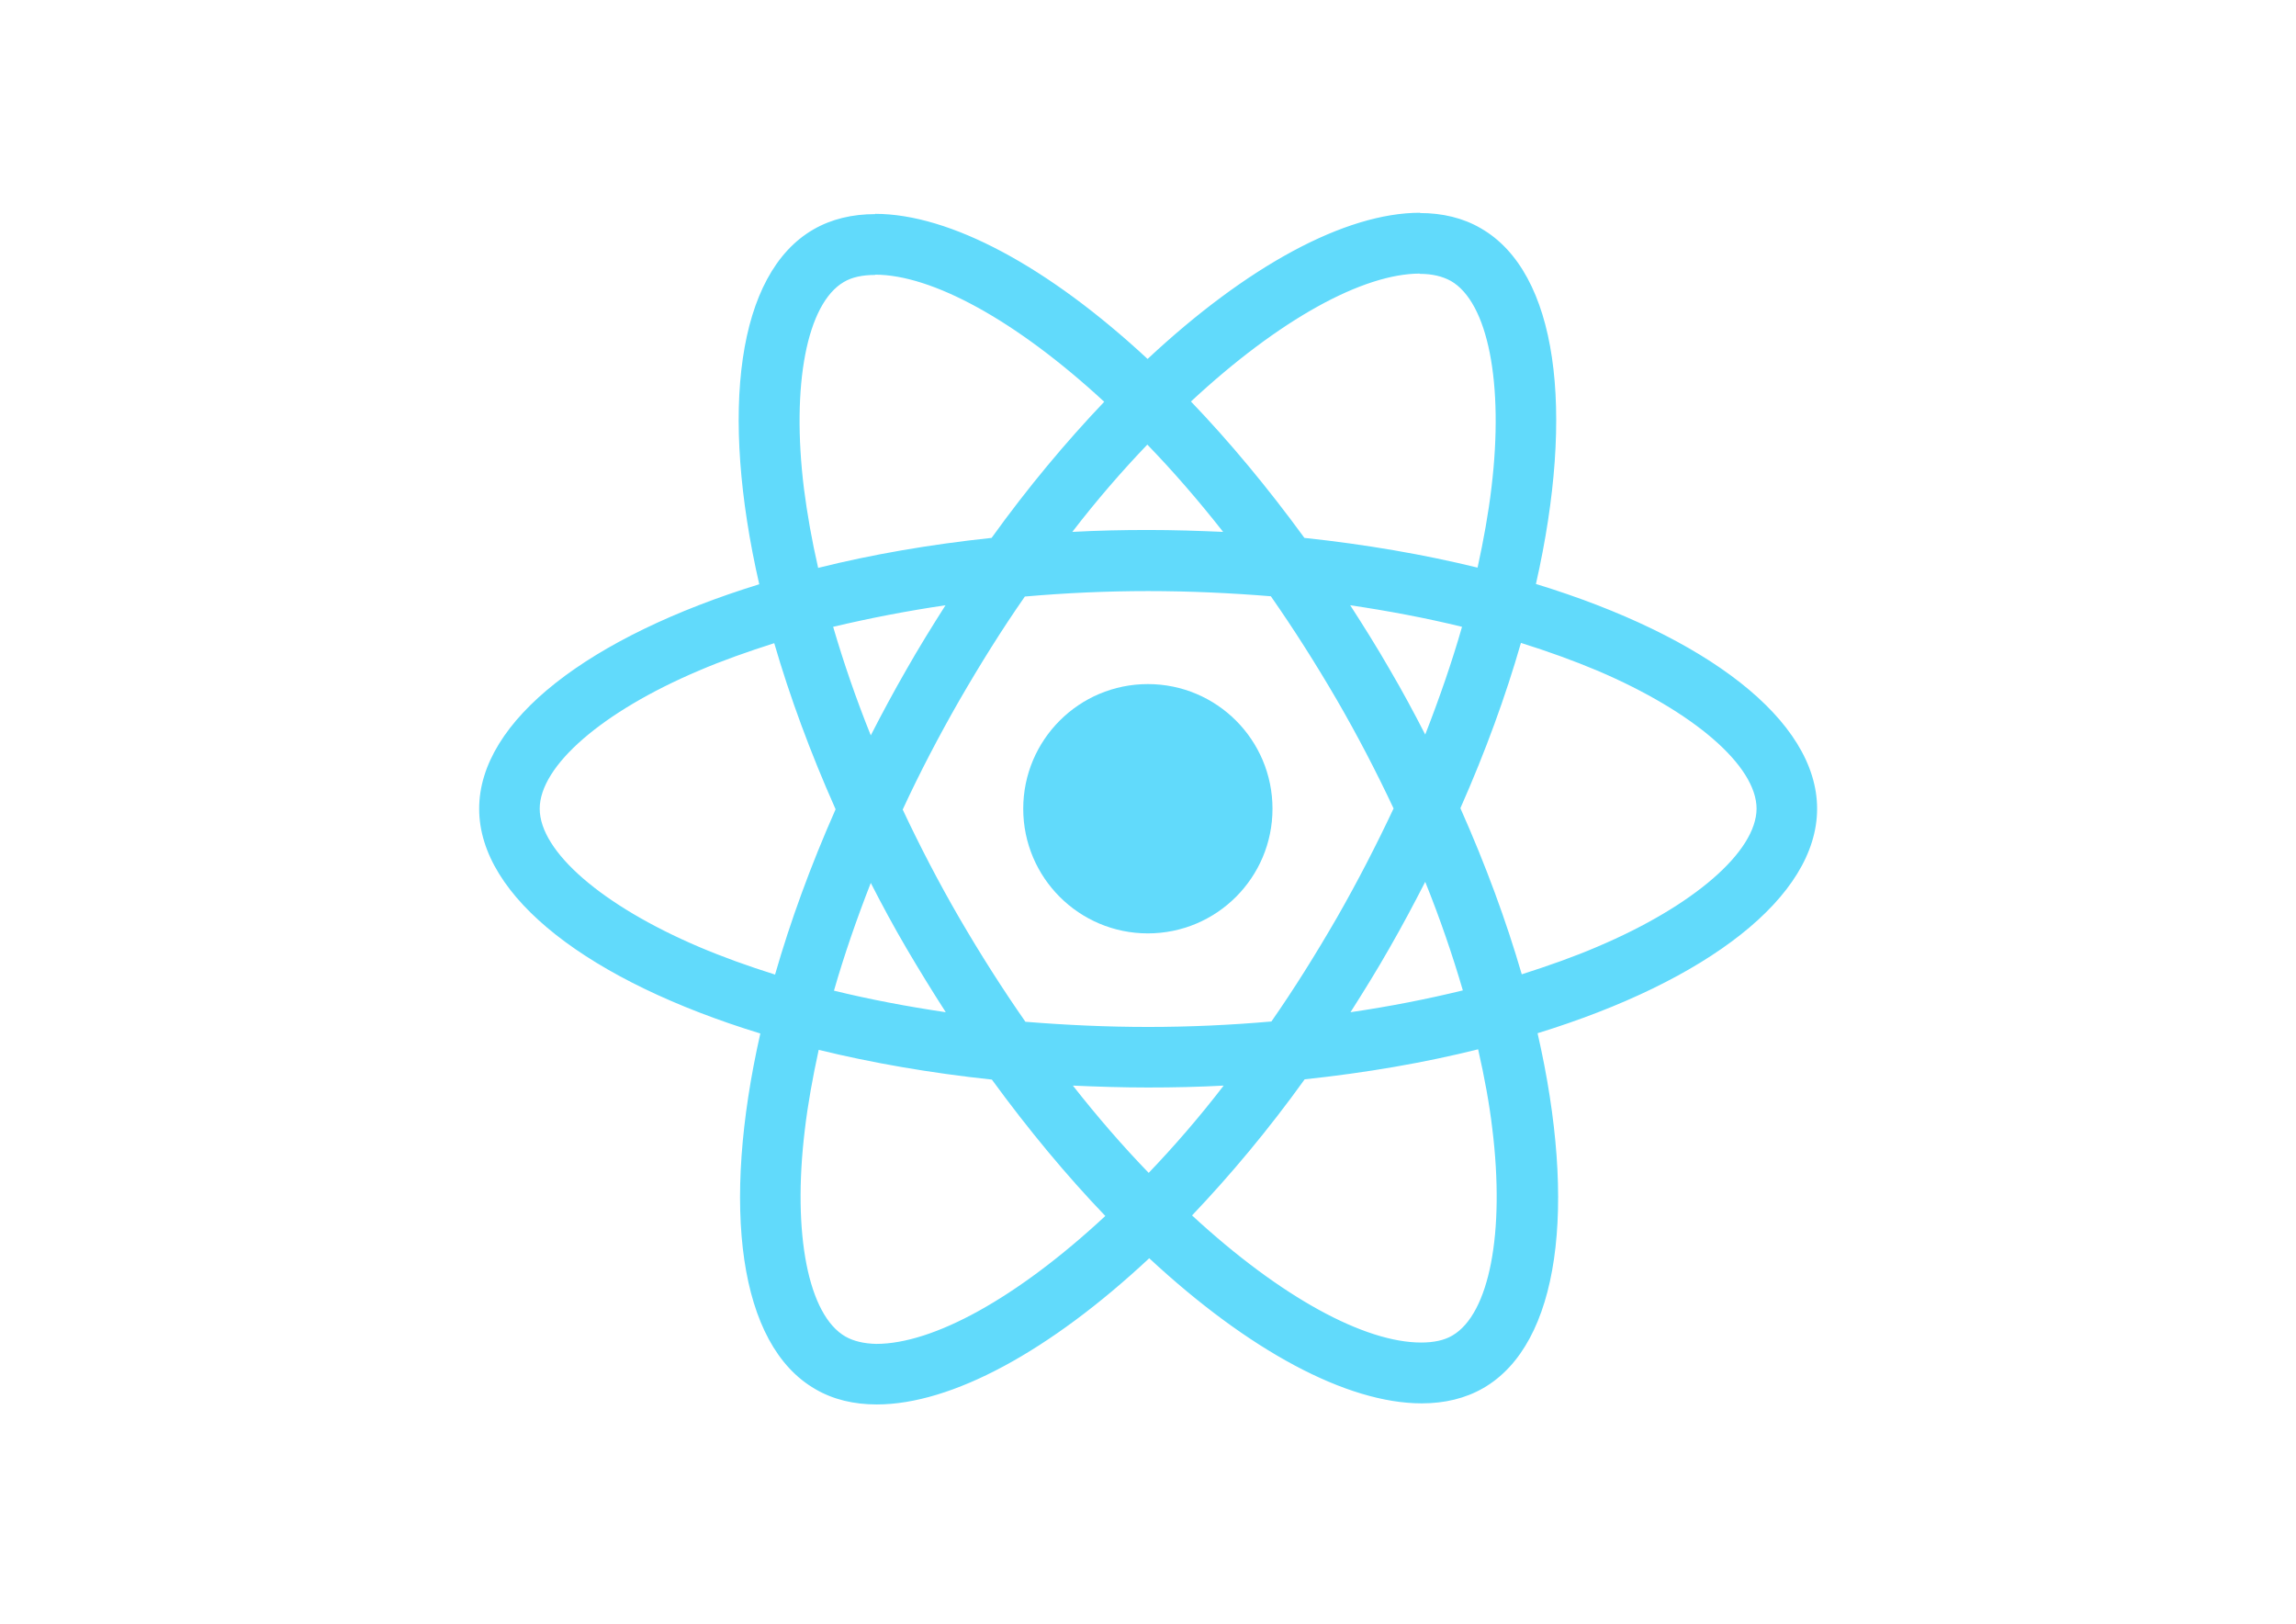
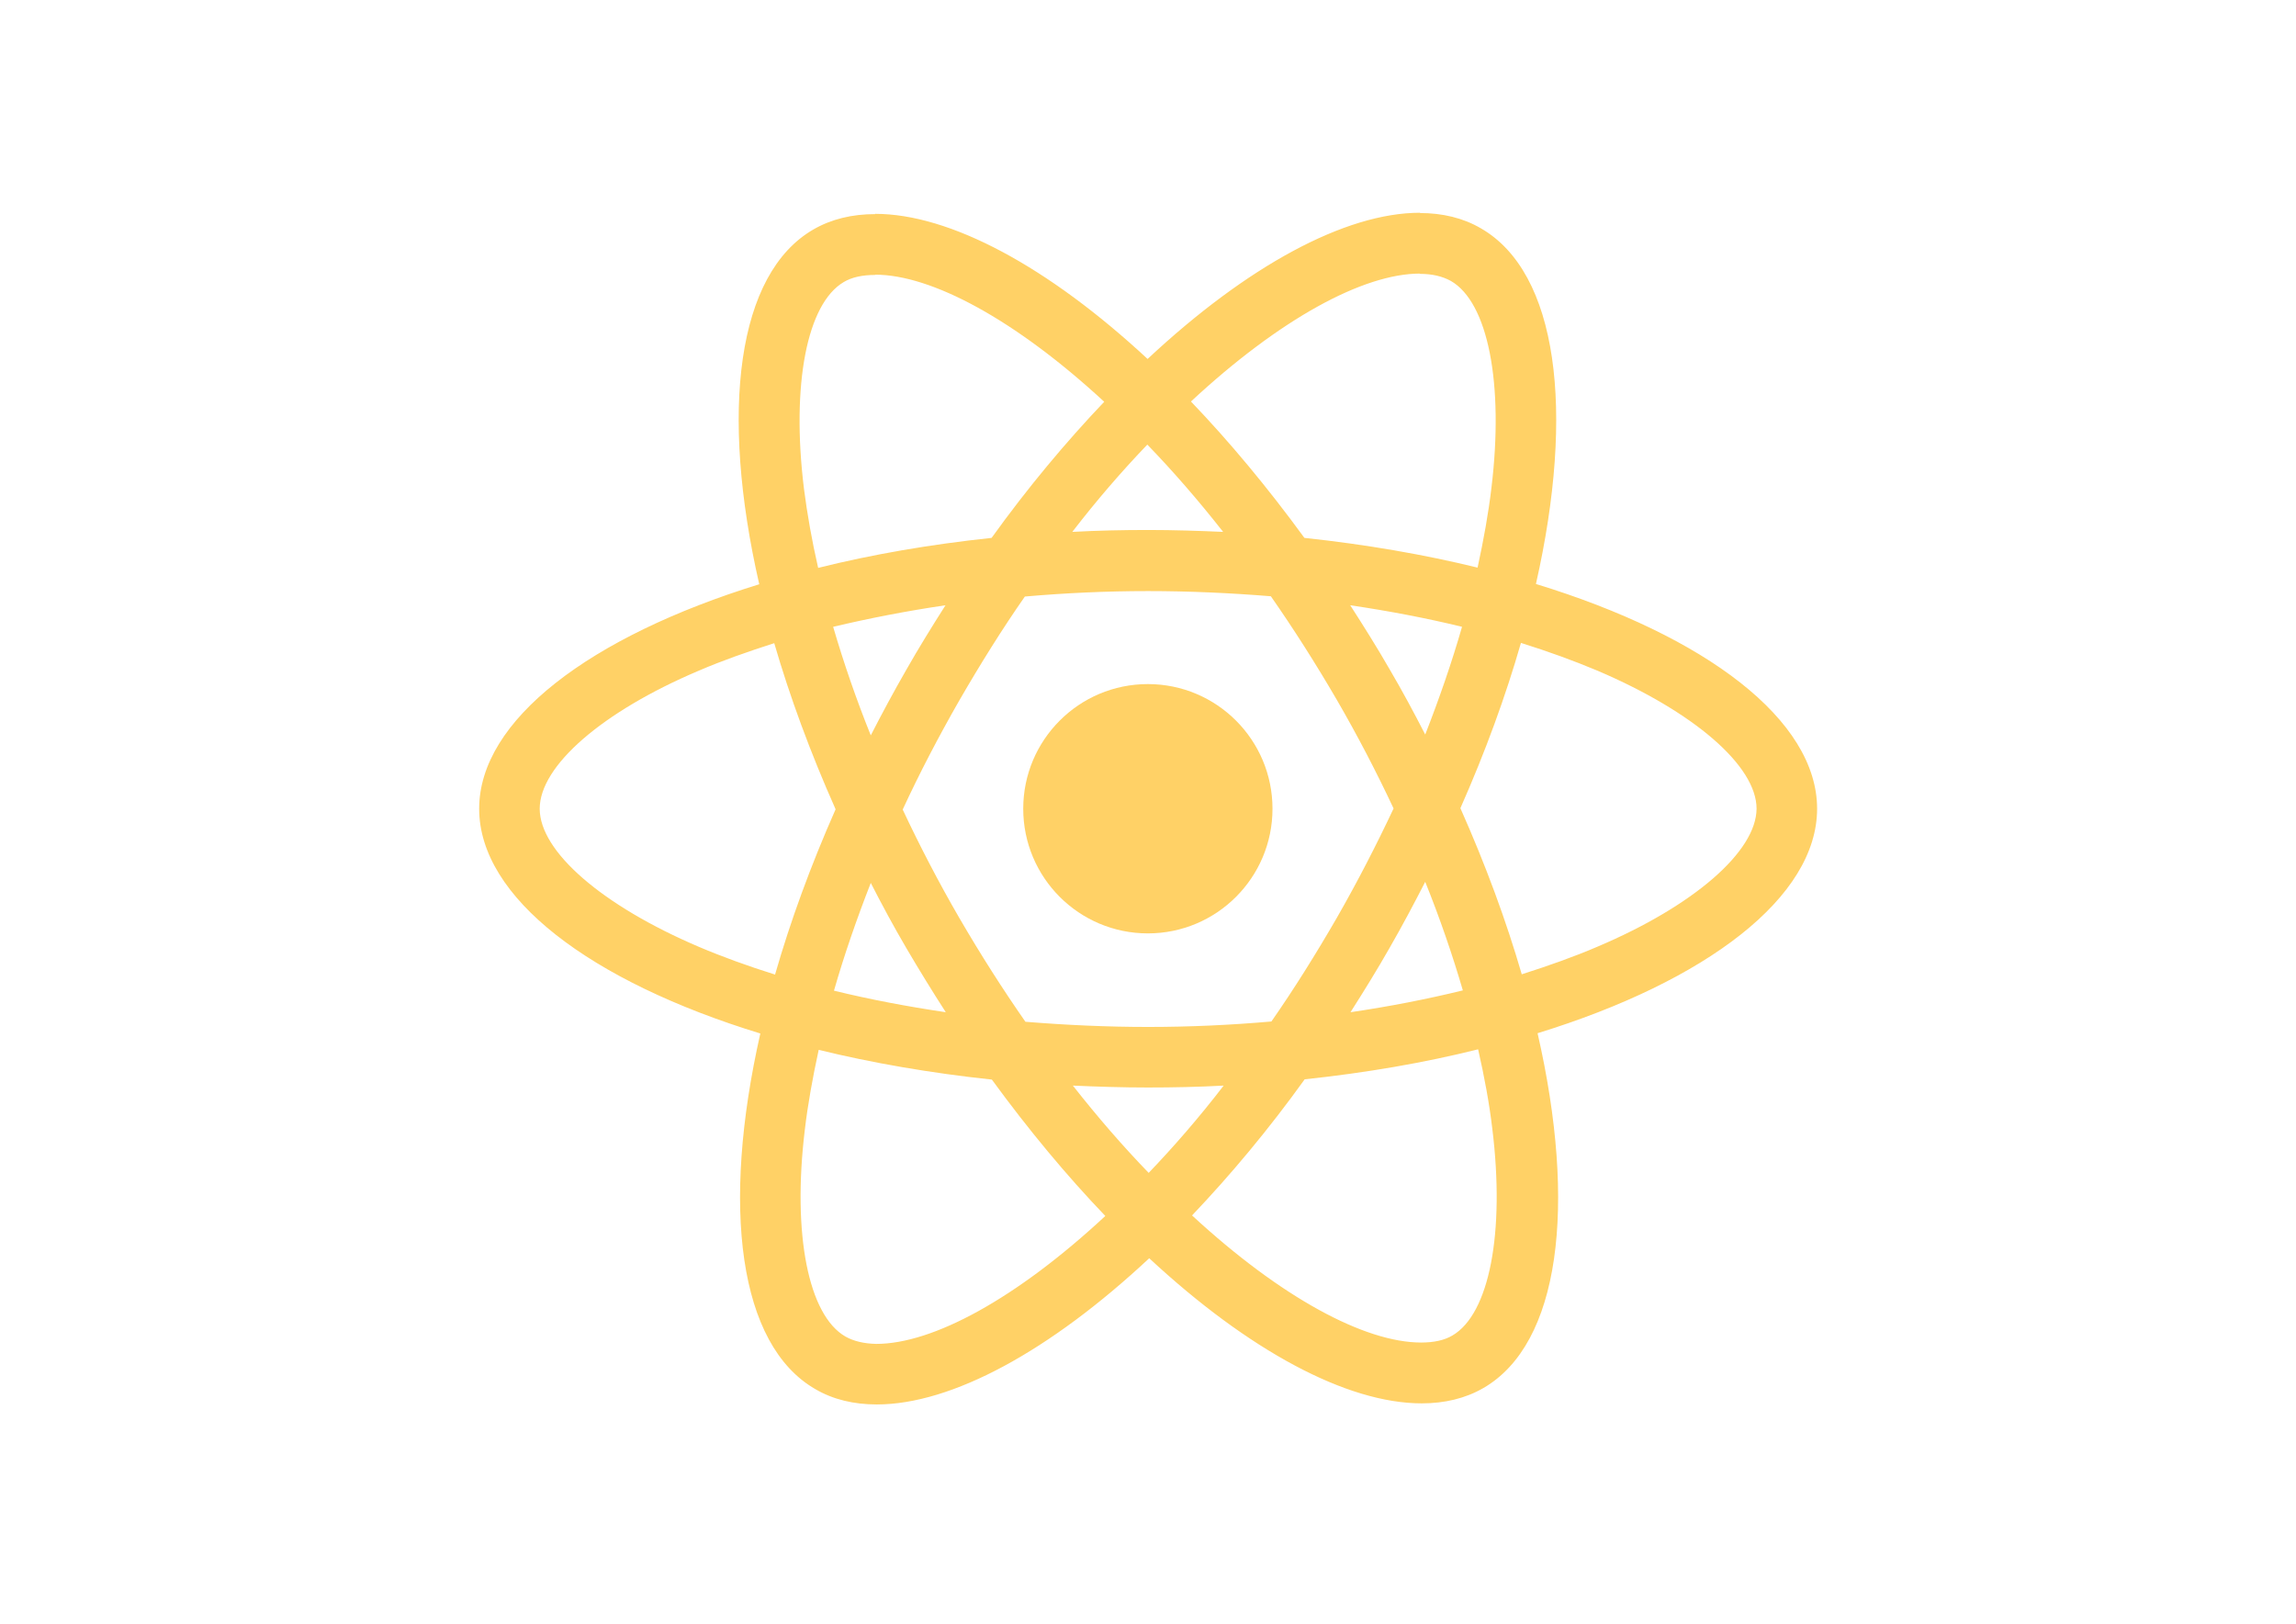
<svg xmlns="http://www.w3.org/2000/svg" viewBox="0 0 841.9 595.3">
-   <g fill="#61DAFB">
+   <g fill="#ffd166ff">
    <path d="M666.3 296.5c0-32.5-40.7-63.3-103.1-82.4 14.4-63.6 8-114.2-20.2-130.4-6.5-3.8-14.1-5.6-22.4-5.6v22.3c4.6 0 8.3.9 11.4 2.6 13.6 7.8 19.5 37.5 14.9 75.7-1.1 9.4-2.9 19.3-5.1 29.4-19.6-4.8-41-8.5-63.5-10.9-13.5-18.5-27.5-35.3-41.6-50 32.6-30.3 63.2-46.9 84-46.9V78c-27.5 0-63.5 19.6-99.9 53.6-36.4-33.8-72.4-53.2-99.9-53.2v22.3c20.7 0 51.4 16.5 84 46.6-14 14.7-28 31.4-41.3 49.9-22.6 2.4-44 6.1-63.6 11-2.3-10-4-19.7-5.2-29-4.7-38.2 1.1-67.9 14.6-75.8 3-1.8 6.9-2.6 11.5-2.6V78.5c-8.4 0-16 1.8-22.6 5.6-28.1 16.2-34.4 66.7-19.9 130.1-62.2 19.2-102.7 49.9-102.7 82.3 0 32.5 40.7 63.3 103.1 82.4-14.4 63.6-8 114.2 20.2 130.4 6.5 3.8 14.1 5.6 22.5 5.6 27.5 0 63.5-19.6 99.9-53.6 36.4 33.8 72.4 53.2 99.9 53.2 8.4 0 16-1.8 22.6-5.6 28.1-16.2 34.4-66.7 19.9-130.1 62-19.1 102.5-49.9 102.5-82.3zm-130.2-66.7c-3.7 12.9-8.3 26.2-13.5 39.5-4.1-8-8.4-16-13.1-24-4.6-8-9.5-15.8-14.4-23.4 14.2 2.1 27.9 4.7 41 7.9zm-45.8 106.5c-7.8 13.5-15.8 26.3-24.1 38.2-14.9 1.3-30 2-45.2 2-15.1 0-30.2-.7-45-1.9-8.3-11.9-16.4-24.6-24.2-38-7.6-13.1-14.5-26.4-20.8-39.8 6.2-13.4 13.2-26.8 20.7-39.9 7.8-13.5 15.8-26.3 24.1-38.2 14.9-1.3 30-2 45.2-2 15.1 0 30.2.7 45 1.9 8.3 11.9 16.4 24.6 24.2 38 7.6 13.1 14.5 26.4 20.8 39.8-6.3 13.4-13.2 26.8-20.7 39.9zm32.3-13c5.4 13.4 10 26.8 13.8 39.8-13.1 3.2-26.9 5.9-41.2 8 4.9-7.7 9.8-15.6 14.4-23.7 4.6-8 8.9-16.1 13-24.1zM421.2 430c-9.3-9.6-18.6-20.3-27.8-32 9 .4 18.2.7 27.5.7 9.4 0 18.7-.2 27.8-.7-9 11.7-18.3 22.4-27.5 32zm-74.4-58.9c-14.2-2.1-27.9-4.7-41-7.9 3.7-12.9 8.3-26.2 13.5-39.5 4.1 8 8.4 16 13.1 24 4.7 8 9.5 15.8 14.4 23.4zM420.7 163c9.3 9.6 18.6 20.3 27.8 32-9-.4-18.2-.7-27.5-.7-9.4 0-18.7.2-27.8.7 9-11.7 18.3-22.4 27.5-32zm-74 58.9c-4.9 7.7-9.8 15.6-14.4 23.7-4.6 8-8.9 16-13 24-5.4-13.4-10-26.8-13.8-39.8 13.1-3.1 26.9-5.8 41.2-7.9zm-90.5 125.2c-35.4-15.1-58.3-34.9-58.3-50.6 0-15.7 22.9-35.6 58.3-50.6 8.6-3.7 18-7 27.7-10.1 5.7 19.6 13.2 40 22.5 60.9-9.2 20.8-16.6 41.1-22.2 60.6-9.9-3.1-19.3-6.5-28-10.2zM310 490c-13.6-7.8-19.5-37.5-14.9-75.7 1.1-9.4 2.9-19.3 5.1-29.4 19.6 4.8 41 8.5 63.5 10.9 13.5 18.5 27.5 35.3 41.6 50-32.6 30.3-63.2 46.9-84 46.9-4.5-.1-8.3-1-11.3-2.7zm237.2-76.2c4.7 38.2-1.1 67.9-14.6 75.8-3 1.8-6.9 2.6-11.5 2.6-20.7 0-51.4-16.5-84-46.6 14-14.7 28-31.4 41.3-49.9 22.6-2.4 44-6.1 63.6-11 2.3 10.1 4.1 19.8 5.2 29.1zm38.5-66.7c-8.6 3.7-18 7-27.7 10.1-5.7-19.6-13.2-40-22.5-60.9 9.2-20.8 16.6-41.1 22.2-60.6 9.9 3.1 19.3 6.5 28.1 10.2 35.4 15.1 58.3 34.9 58.3 50.6-.1 15.7-23 35.6-58.4 50.6zM320.8 78.4z" />
    <circle cx="420.9" cy="296.5" r="45.7" />
    <path d="M520.5 78.1z" />
  </g>
</svg>
